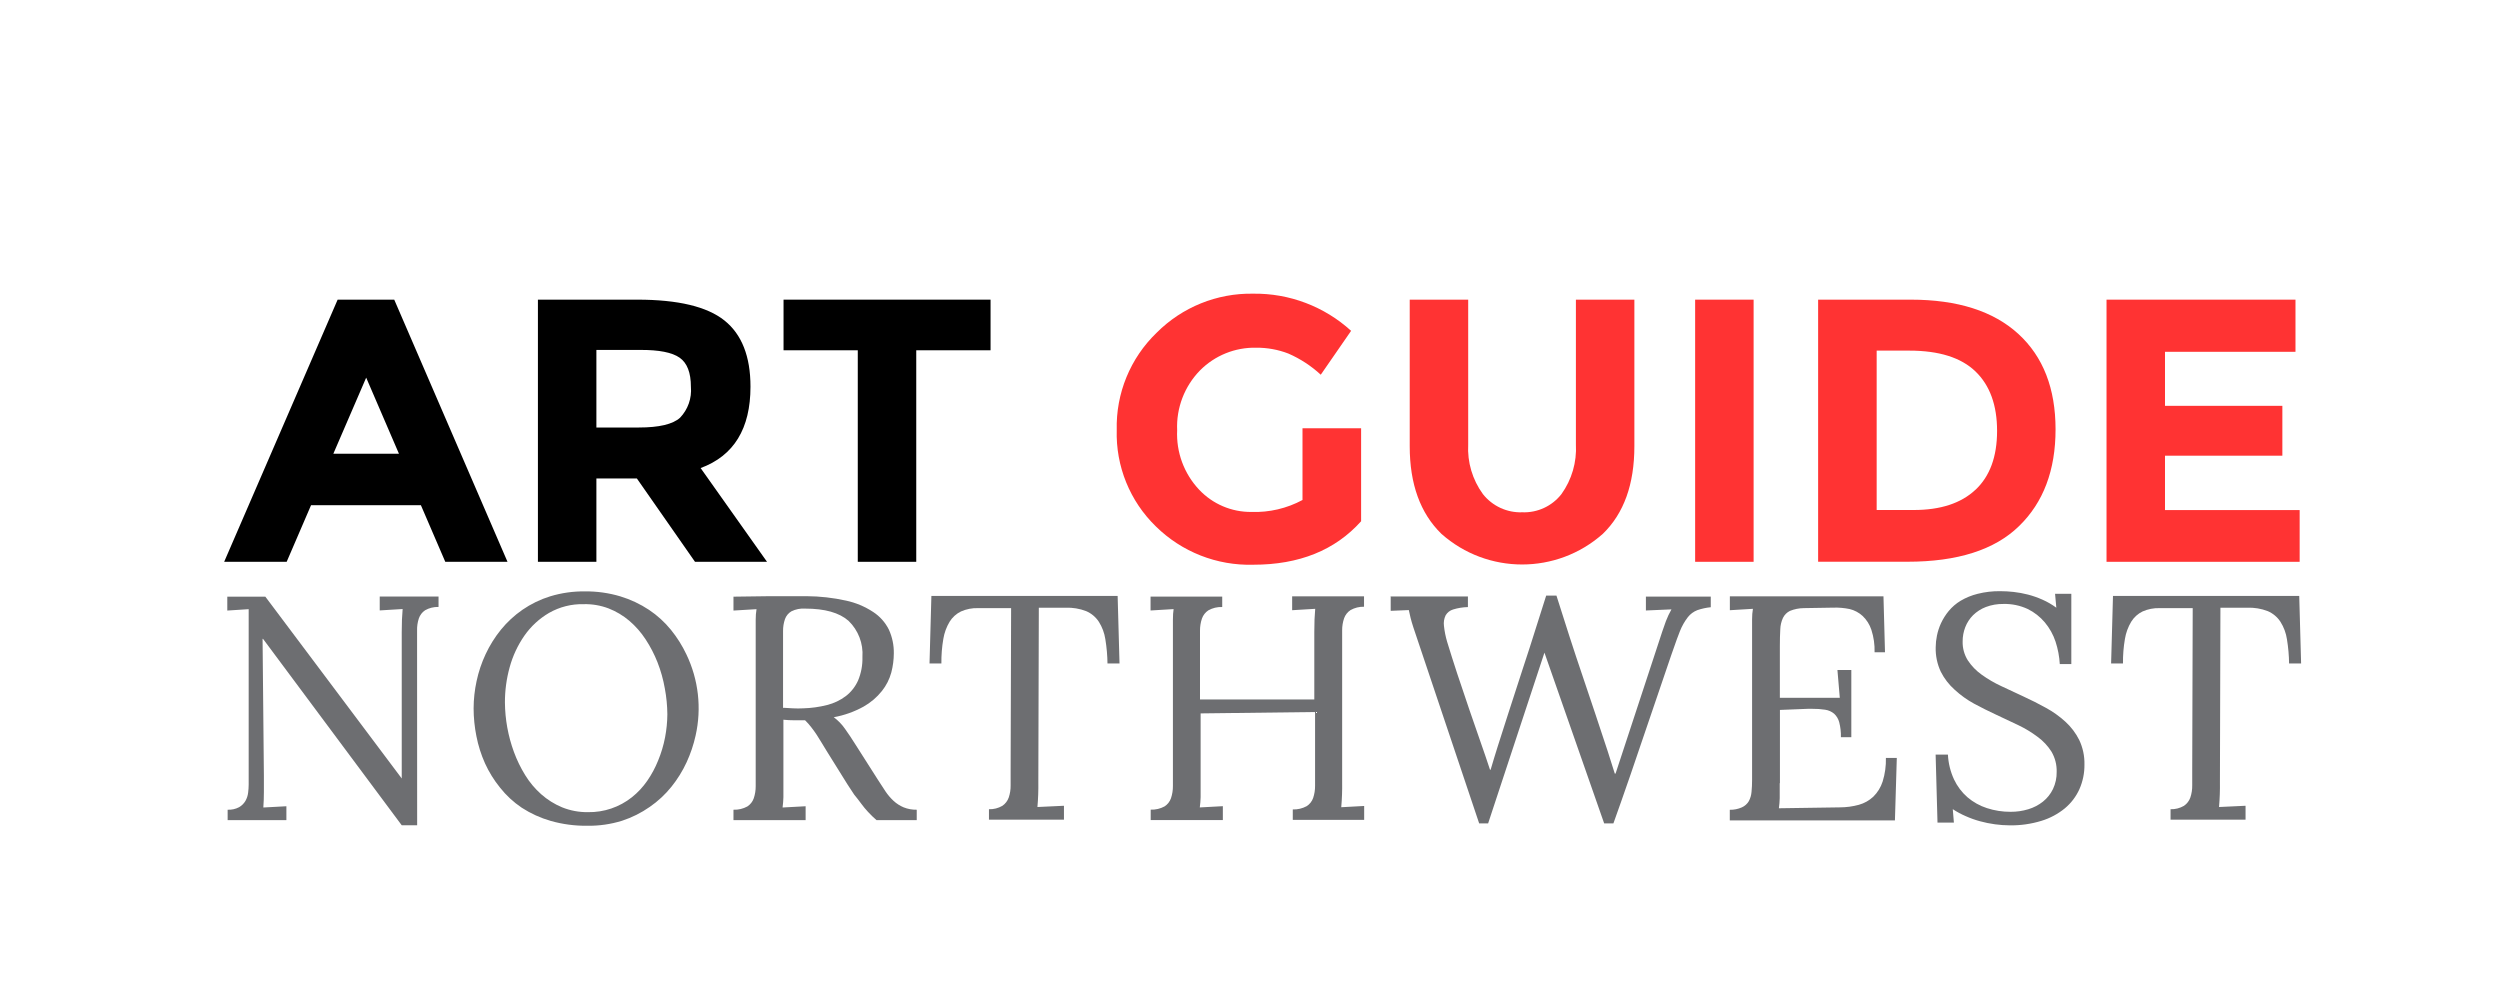
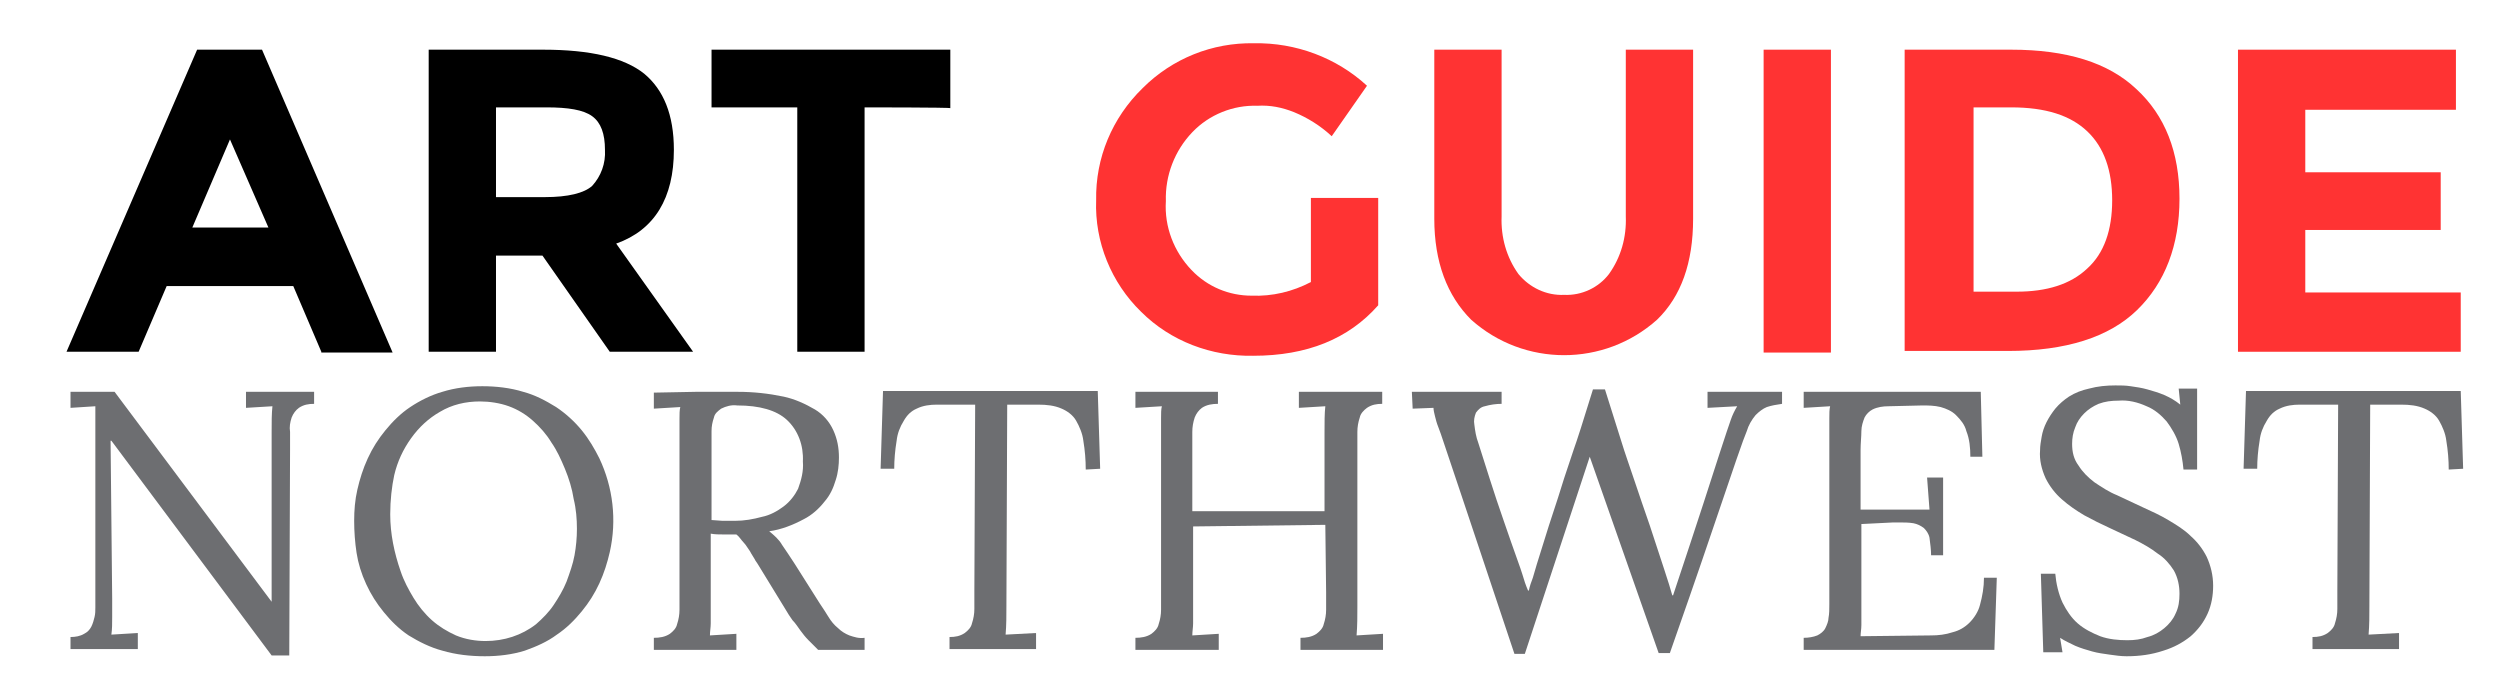
- <svg xmlns="http://www.w3.org/2000/svg" id="Layer_1" data-name="Layer 1" viewBox="0 0 360 144">
-   <defs>
-     <style>.cls-1{fill:#f33;}.cls-2{fill:#6d6e71;}</style>
-   </defs>
-   <path d="M64.12,80.9l-3.51-8.15H44.79L41.28,80.9h-9L48.62,43.15h8.15L73.08,80.9h-9ZM52.73,54.38L48,65.34h9.45Z" />
-   <path d="M108.07,55.68q0,9.07-7.18,11.72l9.56,13.5H100.08l-8.37-12H85.88v12H77.46V43.15H91.77q8.8,0,12.55,3T108.07,55.68ZM97.92,60.16a5.71,5.71,0,0,0,1.57-4.46q0-3.05-1.62-4.19T92.2,50.39H85.88V61.56H92Q96.36,61.56,97.92,60.16Z" />
-   <path d="M131.94,50.44V80.9h-8.42V50.44H112.83V43.15h29.81v7.29H131.94Z" />
-   <path class="cls-1" d="M187.56,61.67H196V75.06q-5.62,6.27-15.55,6.26a19.2,19.2,0,0,1-14-5.51,18.61,18.61,0,0,1-5.64-13.9,18.79,18.79,0,0,1,5.75-14,19.14,19.14,0,0,1,13.88-5.62,20.53,20.53,0,0,1,14.12,5.35l-4.37,6.32a16.72,16.72,0,0,0-4.67-3.05,12.54,12.54,0,0,0-4.62-.84,11.06,11.06,0,0,0-8.1,3.27,11.59,11.59,0,0,0-3.29,8.61,11.68,11.68,0,0,0,3.16,8.56,10.2,10.2,0,0,0,7.53,3.21A14.46,14.46,0,0,0,187.56,72V61.67Z" />
-   <path class="cls-1" d="M213.54,71.15a6.9,6.9,0,0,0,5.67,2.62,6.82,6.82,0,0,0,5.64-2.62A11.21,11.21,0,0,0,226.93,64V43.15h8.42V64.26q0,8.21-4.54,12.61a17.51,17.51,0,0,1-23.25,0Q203,72.42,203,64.26V43.15h8.42V64A11.11,11.11,0,0,0,213.54,71.15Z" />
-   <path class="cls-1" d="M244.1,43.15h8.42V80.9H244.1V43.15Z" />
-   <path class="cls-1" d="M290.65,48.09Q296,53,296,61.83t-5.26,13.93q-5.26,5.13-16.07,5.13H261.81V43.15h13.34Q285.25,43.15,290.65,48.09Zm-6.18,22.44q3.11-2.92,3.11-8.48t-3.11-8.56q-3.11-3-9.53-3h-4.7V73.44h5.35Q281.36,73.44,284.46,70.53Z" />
-   <path class="cls-1" d="M330.55,43.15v7.51H311.76v7.78h16.9v7.18h-16.9v7.83h19.39V80.9H303.34V43.15h27.22Z" />
-   <path class="cls-2" d="M60.07,118.84H57.85L37.88,92H37.81L38,111.71q0,1.19,0,2.33t-0.08,2.24l3.32-.18v2H32.78v-1.5a3.17,3.17,0,0,0,1.66-.37,2.51,2.51,0,0,0,.91-0.91,3.15,3.15,0,0,0,.38-1.17,9.61,9.61,0,0,0,.08-1.17l0-25.26-3.08.2v-2h5.48L57.85,112.1h0l0-21.07q0-1.93.13-3.33l-3.3.2v-2h8.47v1.5a3.7,3.7,0,0,0-1.94.48,2.31,2.31,0,0,0-.9,1.18,5.16,5.16,0,0,0-.25,1.75q0,1,0,2.25Z" />
-   <path class="cls-2" d="M68.2,102a18.82,18.82,0,0,1,.43-3.93,18,18,0,0,1,1.3-3.87,17.06,17.06,0,0,1,2.2-3.52,15,15,0,0,1,3.1-2.87,14.74,14.74,0,0,1,4-1.94,16.46,16.46,0,0,1,5-.71,17.1,17.1,0,0,1,5.11.72,15.75,15.75,0,0,1,4.12,1.94,14.33,14.33,0,0,1,3.16,2.88,17.44,17.44,0,0,1,2.22,3.53,17.9,17.9,0,0,1,1.33,11.68,19,19,0,0,1-1.3,3.86,17,17,0,0,1-2.19,3.53,14.67,14.67,0,0,1-3.11,2.89,15.17,15.17,0,0,1-4,2,16.1,16.1,0,0,1-5,.72,18.51,18.51,0,0,1-5.27-.7,15.51,15.51,0,0,1-4.17-1.9A13.69,13.69,0,0,1,72,113.41a16.18,16.18,0,0,1-2.16-3.49A18,18,0,0,1,68.6,106,20.63,20.63,0,0,1,68.2,102Zm4.51-.84A21.21,21.21,0,0,0,74,108.27a18.47,18.47,0,0,0,1.62,3.34,12.22,12.22,0,0,0,2.31,2.76,10.75,10.75,0,0,0,3,1.88,9.63,9.63,0,0,0,3.74.7A9.88,9.88,0,0,0,91,114.8a11,11,0,0,0,2.2-2.36,14.77,14.77,0,0,0,1.57-2.92,17.22,17.22,0,0,0,1-3.34,18.44,18.44,0,0,0,.33-3.33,21.26,21.26,0,0,0-.36-3.69,19.66,19.66,0,0,0-1.06-3.79,18.1,18.1,0,0,0-1.71-3.3,12.59,12.59,0,0,0-2.34-2.67,10.53,10.53,0,0,0-3-1.79A9.44,9.44,0,0,0,84.06,87a9.59,9.59,0,0,0-5,1.26,11.27,11.27,0,0,0-3.55,3.28,14.83,14.83,0,0,0-2.12,4.55A18.78,18.78,0,0,0,72.71,101.15Z" />
-   <path class="cls-2" d="M115.93,103.72q-0.76,0-1.55,0t-1.57-.08v9q0,1.26,0,2.16a13.24,13.24,0,0,1-.12,1.48l3.32-.18v2H105.62v-1.5a3.84,3.84,0,0,0,2-.47,2.3,2.3,0,0,0,.92-1.17,5.33,5.33,0,0,0,.28-1.76q0-1,0-2.24V91.05q0-.94,0-1.79t0.12-1.54l-3.32.2v-2l5.23-.07q2.63,0,5.3,0a26.87,26.87,0,0,1,5.69.64,11.5,11.5,0,0,1,3.89,1.63A6.46,6.46,0,0,1,128,90.67a7.92,7.92,0,0,1,.71,3.41,11.08,11.08,0,0,1-.36,2.75A7.34,7.34,0,0,1,127,99.5a9.09,9.09,0,0,1-2.64,2.25,14,14,0,0,1-4.3,1.53,7.15,7.15,0,0,1,1.62,1.67q0.72,1,1.57,2.36l3.14,4.93q0.58,0.92,1.12,1.72a7.69,7.69,0,0,0,1.18,1.38,5,5,0,0,0,1.44.92,4.8,4.8,0,0,0,1.88.34v1.5h-5.79a15,15,0,0,1-1.21-1.17q-0.54-.58-1-1.21T123,114.42q-0.45-.66-0.94-1.43L119,108.08q-0.31-.49-0.65-1.07t-0.72-1.16q-0.38-.58-0.81-1.13A9,9,0,0,0,115.93,103.72Zm-3.12-1.8,1.38,0.08a13.84,13.84,0,0,0,1.47,0,15.54,15.54,0,0,0,3.45-.48,7.51,7.51,0,0,0,2.7-1.29A5.86,5.86,0,0,0,123.56,98a8.14,8.14,0,0,0,.63-3.38,6.61,6.61,0,0,0-2-5.22q-2-1.76-6.23-1.76a3.86,3.86,0,0,0-2,.39,2.14,2.14,0,0,0-.92,1.11,5.11,5.11,0,0,0-.28,1.73q0,1,0,2.25v8.85Z" />
-   <path class="cls-2" d="M159.48,95.61a23.6,23.6,0,0,0-.31-3.56,6.49,6.49,0,0,0-.94-2.52A4.1,4.1,0,0,0,156.4,88a7.43,7.43,0,0,0-2.92-.49l-3.89,0-0.07,25.06a35.18,35.18,0,0,1-.13,3.64l3.82-.18v2h-10.8v-1.5a3.63,3.63,0,0,0,1.93-.49,2.41,2.41,0,0,0,.92-1.2,5.24,5.24,0,0,0,.27-1.76v-2.18l0.07-23.33-4.76,0a5.62,5.62,0,0,0-2.46.48,3.94,3.94,0,0,0-1.63,1.47,7,7,0,0,0-.91,2.48,19.47,19.47,0,0,0-.28,3.54h-1.71l0.27-9.73h26.82l0.27,9.73h-1.73Z" />
-   <path class="cls-2" d="M189.35,102.53l-16.46.2v9.9q0,1.26,0,2.16a13.24,13.24,0,0,1-.12,1.48l3.32-.18v2H165.7v-1.5a3.85,3.85,0,0,0,2-.47,2.3,2.3,0,0,0,.92-1.17,5.34,5.34,0,0,0,.28-1.77q0-1,0-2.24V91q0-.94,0-1.79T169,87.71l-3.32.2v-2H176v1.5a3.77,3.77,0,0,0-2,.48,2.36,2.36,0,0,0-.92,1.18,5.33,5.33,0,0,0-.28,1.75q0,1,0,2.25v7.65h16.46V91q0-1.94.13-3.33l-3.32.2v-2h10.35v1.5a3.79,3.79,0,0,0-1.94.48,2.34,2.34,0,0,0-.93,1.18,5.3,5.3,0,0,0-.28,1.75q0,1,0,2.25v19.57a35.22,35.22,0,0,1-.13,3.64l3.3-.18v2H186.16v-1.5a3.92,3.92,0,0,0,2-.47,2.29,2.29,0,0,0,.93-1.17,5.34,5.34,0,0,0,.28-1.77q0-1,0-2.24v-8.41Z" />
-   <path class="cls-2" d="M200.22,85.89h11.16v1.53a7.88,7.88,0,0,0-2.12.34,1.86,1.86,0,0,0-1.09.85,2.7,2.7,0,0,0-.24,1.52,12.92,12.92,0,0,0,.46,2.3q1.28,4.2,3.22,9.83t2.28,6.58q0.34,1,.67,2h0.09q0.22-.76.49-1.64l0.53-1.71q0.26-.83,1.54-4.81t1.9-5.86l1.17-3.58q0.55-1.7,2.37-7.47h1.48q2.25,7.1,2.83,8.8t2.75,8.18q2.17,6.47,2.82,8.65h0.11q4.76-14.42,5.83-17.73t1.42-4.22a12.11,12.11,0,0,1,.8-1.7l-3.68.16v-2h9.34v1.53a8.54,8.54,0,0,0-1.93.42,3.21,3.21,0,0,0-1.36,1,8.29,8.29,0,0,0-1.14,2q-0.55,1.28-4,11.52t-5.59,16.19H231l-8.6-24.59-8.11,24.59H213q-8.6-25.67-8.93-26.6t-0.56-1.67q-0.24-.74-0.39-1.34t-0.25-1.11l-2.61.11v-2Z" />
-   <path class="cls-2" d="M256.28,112.79q0,1.28,0,2.15a13,13,0,0,1-.12,1.45l8.8-.13a10.39,10.39,0,0,0,2.72-.37,5,5,0,0,0,2.08-1.17,5.35,5.35,0,0,0,1.34-2.18,10.5,10.5,0,0,0,.47-3.4h1.57l-0.27,9H249.09v-1.53a4.07,4.07,0,0,0,1.74-.35,2.21,2.21,0,0,0,1-.89,3.43,3.43,0,0,0,.39-1.34q0.08-.77.08-1.72V91q0-.94,0-1.79t0.12-1.54l-3.32.2v-2h22.12l0.22,8.06h-1.5a9.57,9.57,0,0,0-.46-3.23,4.85,4.85,0,0,0-1.26-2,4.23,4.23,0,0,0-1.88-1A10,10,0,0,0,264,87.5l-4.25.07a5.41,5.41,0,0,0-2,.4,2.19,2.19,0,0,0-1,1,4.22,4.22,0,0,0-.39,1.67q-0.06,1-.06,2.43v7.41h8.63l-0.34-4h2v9.68h-1.5a7.79,7.79,0,0,0-.24-2.15,2.54,2.54,0,0,0-.74-1.24,2.59,2.59,0,0,0-1.28-.57,11.14,11.14,0,0,0-1.87-.13h-0.65l-4,.16v10.53Z" />
-   <path class="cls-2" d="M281.36,118.45H279l-0.27-9.79h1.77a9.66,9.66,0,0,0,.88,3.58,7.81,7.81,0,0,0,1.94,2.57,8.17,8.17,0,0,0,2.8,1.56,10.81,10.81,0,0,0,3.41.53,8.6,8.6,0,0,0,2.55-.37,6.29,6.29,0,0,0,2.11-1.1,5.22,5.22,0,0,0,1.44-1.81,5.54,5.54,0,0,0,.53-2.47,5.45,5.45,0,0,0-.74-2.9,7.82,7.82,0,0,0-2-2.14,16.28,16.28,0,0,0-2.79-1.69l-3.18-1.5q-1.62-.75-3.18-1.59a14.05,14.05,0,0,1-2.79-2,8.79,8.79,0,0,1-2-2.59,7.8,7.8,0,0,1-.74-3.53,8.59,8.59,0,0,1,.18-1.68,8.08,8.08,0,0,1,.59-1.8,8.27,8.27,0,0,1,1.1-1.74,6.8,6.8,0,0,1,1.72-1.48,9.16,9.16,0,0,1,2.45-1,12.65,12.65,0,0,1,3.28-.38,17.37,17.37,0,0,1,1.91.11,14.82,14.82,0,0,1,2.06.38,13.26,13.26,0,0,1,2.08.73,10.6,10.6,0,0,1,2,1.16l-0.18-2h2.34V95.63h-1.66A12.78,12.78,0,0,0,296,92.4a8.5,8.5,0,0,0-1.54-2.77A7.6,7.6,0,0,0,292,87.7a7.83,7.83,0,0,0-3.5-.73,6.83,6.83,0,0,0-2.54.44,5.38,5.38,0,0,0-1.84,1.18A5,5,0,0,0,283,90.31a5.61,5.61,0,0,0-.38,2.06,4.9,4.9,0,0,0,.75,2.73,7.82,7.82,0,0,0,2,2.06,17.27,17.27,0,0,0,2.81,1.64l3.21,1.5q1.64,0.75,3.21,1.62a14.38,14.38,0,0,1,2.81,2,9,9,0,0,1,2,2.64,7.85,7.85,0,0,1,.75,3.55,8.5,8.5,0,0,1-.72,3.52,7.7,7.7,0,0,1-2.09,2.76,9.88,9.88,0,0,1-3.38,1.81,14.79,14.79,0,0,1-4.57.65,16.1,16.1,0,0,1-2.12-.15,16.58,16.58,0,0,1-2.16-.44,14.1,14.1,0,0,1-2.07-.74,11.89,11.89,0,0,1-1.85-1Z" />
-   <path class="cls-2" d="M329.63,95.61a23.6,23.6,0,0,0-.31-3.56,6.49,6.49,0,0,0-.94-2.52A4.1,4.1,0,0,0,326.55,88a7.43,7.43,0,0,0-2.92-.49l-3.89,0-0.07,25.06a35.18,35.18,0,0,1-.13,3.64l3.82-.18v2h-10.8v-1.5a3.63,3.63,0,0,0,1.93-.49,2.41,2.41,0,0,0,.92-1.2,5.24,5.24,0,0,0,.27-1.76v-2.18l0.07-23.33-4.76,0a5.62,5.62,0,0,0-2.46.48,3.94,3.94,0,0,0-1.63,1.47,7,7,0,0,0-.91,2.48,19.47,19.47,0,0,0-.28,3.54H304l0.27-9.73h26.82l0.27,9.73h-1.73Z" />
+ <svg xmlns="http://www.w3.org/2000/svg" version="1.1" id="Layer_1" x="0px" y="0px" viewBox="0 0 312 87" style="enable-background:new 0 0 312 87;" xml:space="preserve">
+   <style type="text/css">
+ 	.st0{fill:#FF3333;}
+ 	.st1{fill:#6D6E71;}
+ </style>
+   <path d="M40.1,43.9l-3.5-8.2H20.8l-3.5,8.2h-9L24.6,6.2h8.1l16.3,37.8H40.1L40.1,43.9z M28.7,17.4l-4.7,11h9.5L28.7,17.4z" />
+   <path d="M84.1,18.7c0,6-2.4,10-7.2,11.7l9.6,13.5H76.1l-8.4-12h-5.8v12h-8.4V6.2h14.3c5.9,0,10.1,1,12.6,3  C82.8,11.2,84.1,14.3,84.1,18.7z M73.9,23.2c1.1-1.2,1.7-2.8,1.6-4.5c0-2-0.5-3.4-1.6-4.2c-1.1-0.8-3-1.1-5.7-1.1h-6.3v11.2H68  C70.9,24.6,72.9,24.1,73.9,23.2z" />
+   <path d="M107.9,13.4v30.5h-8.4V13.4H88.8V6.2h29.8v7.3C118.6,13.4,107.9,13.4,107.9,13.4z" />
+   <path class="st0" d="M163.6,24.7h8.4v13.4c-3.7,4.2-8.9,6.3-15.6,6.3c-5.2,0.1-10.3-1.8-14-5.5c-3.7-3.6-5.8-8.7-5.6-13.9  c-0.1-5.3,2-10.3,5.8-14c3.7-3.7,8.7-5.7,13.9-5.6c5.2-0.1,10.3,1.8,14.1,5.3l-4.4,6.3c-1.4-1.3-3-2.3-4.7-3c-1.5-0.6-3-0.9-4.6-0.8  c-3-0.1-6,1.1-8.1,3.3c-2.2,2.3-3.4,5.4-3.3,8.6c-0.2,3.2,1,6.3,3.2,8.6c2,2.1,4.7,3.2,7.5,3.2c2.6,0.1,5.1-0.5,7.4-1.7V24.7z" />
+   <path class="st0" d="M189.5,34.2c1.4,1.7,3.5,2.7,5.7,2.6c2.2,0.1,4.3-0.9,5.6-2.6c1.5-2.1,2.2-4.6,2.1-7.2V6.2h8.4v21.1  c0,5.5-1.5,9.7-4.5,12.6c-6.6,5.9-16.6,5.9-23.2,0c-3-3-4.6-7.2-4.6-12.6V6.2h8.4V27C187.3,29.6,188,32.1,189.5,34.2z" />
+   <path class="st0" d="M220.1,6.2h8.4v37.8h-8.4V6.2z" />
+   <path class="st0" d="M266.6,11.1c3.6,3.3,5.4,7.9,5.4,13.7s-1.8,10.5-5.3,13.9c-3.5,3.4-8.9,5.1-16.1,5.1h-12.9V6.2h13.3  C257.9,6.2,263.1,7.8,266.6,11.1z M260.5,33.5c2.1-1.9,3.1-4.8,3.1-8.5c0-3.7-1-6.6-3.1-8.6c-2.1-2-5.2-3-9.5-3h-4.7v23h5.4  C255.4,36.4,258.4,35.5,260.5,33.5L260.5,33.5z" />
+   <path class="st0" d="M306.5,6.2v7.5h-18.8v7.8h16.9v7.2h-16.9v7.8h19.4v7.4h-27.8V6.2H306.5L306.5,6.2z" />
+   <path class="st1" d="M36.1,81.8h-2.2L13.9,55h-0.1L14,74.7c0,0.8,0,1.6,0,2.3c0,0.8,0,1.5-0.1,2.2l3.3-0.2v2H8.8v-1.5  c0.6,0,1.2-0.1,1.7-0.4c0.4-0.2,0.7-0.5,0.9-0.9c0.2-0.4,0.3-0.8,0.4-1.2c0.1-0.4,0.1-0.8,0.1-1.2V50.7l-3.1,0.2v-2h5.5l19.6,26.2  l0,0V54c0-1.3,0-2.4,0.1-3.3l-3.3,0.2v-2h8.5v1.5c-0.7,0-1.3,0.1-1.9,0.5c-0.4,0.3-0.7,0.7-0.9,1.2c-0.2,0.6-0.3,1.2-0.2,1.8  c0,0.7,0,1.4,0,2.2L36.1,81.8z" />
+   <path class="st1" d="M44.2,65c0-1.3,0.1-2.6,0.4-3.9c0.3-1.3,0.7-2.6,1.3-3.9c0.6-1.3,1.3-2.4,2.2-3.5c0.9-1.1,1.9-2.1,3.1-2.9  c1.2-0.8,2.6-1.5,4-1.9c1.6-0.5,3.3-0.7,5-0.7c1.7,0,3.5,0.2,5.1,0.7c1.5,0.4,2.8,1.1,4.1,1.9c1.2,0.8,2.3,1.8,3.2,2.9  c0.9,1.1,1.6,2.3,2.2,3.5c1.7,3.6,2.2,7.7,1.3,11.7c-0.3,1.3-0.7,2.6-1.3,3.9c-0.6,1.3-1.3,2.4-2.2,3.5c-0.9,1.1-1.9,2.1-3.1,2.9  c-1.2,0.9-2.6,1.5-4,2c-1.6,0.5-3.3,0.7-5,0.7c-1.8,0-3.6-0.2-5.3-0.7c-1.5-0.4-2.9-1.1-4.2-1.9c-1.2-0.8-2.2-1.8-3.1-2.9  c-0.9-1.1-1.6-2.2-2.2-3.5c-0.6-1.3-1-2.6-1.2-3.9C44.3,67.7,44.2,66.3,44.2,65z M48.7,64.2c0,2.4,0.5,4.8,1.3,7.1  c0.4,1.2,1,2.3,1.6,3.3c0.6,1,1.4,2,2.3,2.8c0.9,0.8,1.9,1.4,3,1.9c1.2,0.5,2.5,0.7,3.7,0.7c2.3,0,4.5-0.7,6.3-2.1  c0.8-0.7,1.6-1.5,2.2-2.4c0.6-0.9,1.2-1.9,1.6-2.9c0.4-1.1,0.8-2.2,1-3.3c0.2-1.1,0.3-2.2,0.3-3.3c0-1.2-0.1-2.5-0.4-3.7  c-0.2-1.3-0.6-2.6-1.1-3.8c-0.5-1.2-1-2.3-1.7-3.3c-0.6-1-1.4-1.9-2.3-2.7c-0.9-0.8-1.9-1.4-3-1.8c-1.1-0.4-2.4-0.6-3.6-0.6  c-1.8,0-3.5,0.4-5,1.3c-1.4,0.8-2.6,1.9-3.6,3.3c-1,1.4-1.7,2.9-2.1,4.6C48.9,60.7,48.7,62.4,48.7,64.2L48.7,64.2z" />
+   <path class="st1" d="M91.9,66.7c-0.5,0-1,0-1.6,0c-0.5,0-1.1,0-1.6-0.1v9c0,0.8,0,1.6,0,2.2c0,0.5-0.1,1-0.1,1.5l3.3-0.2v2H81.6  v-1.5c0.7,0,1.4-0.1,2-0.5c0.4-0.3,0.8-0.7,0.9-1.2c0.2-0.6,0.3-1.2,0.3-1.8c0-0.7,0-1.4,0-2.2V54.1c0-0.6,0-1.2,0-1.8  s0-1.1,0.1-1.5l-3.3,0.2v-2l5.2-0.1c1.8,0,3.5,0,5.3,0c1.9,0,3.8,0.2,5.7,0.6c1.4,0.3,2.7,0.9,3.9,1.6c1,0.6,1.8,1.5,2.3,2.6  c0.5,1.1,0.7,2.2,0.7,3.4c0,0.9-0.1,1.9-0.4,2.8c-0.3,1-0.7,1.9-1.4,2.7c-0.7,0.9-1.6,1.7-2.6,2.2c-1.3,0.7-2.8,1.3-4.3,1.5  c0.6,0.5,1.2,1,1.6,1.7c0.5,0.7,1,1.5,1.6,2.4l3.1,4.9c0.4,0.6,0.8,1.2,1.1,1.7c0.3,0.5,0.7,1,1.2,1.4c0.4,0.4,0.9,0.7,1.4,0.9  c0.6,0.2,1.2,0.4,1.9,0.3v1.5h-5.8c-0.4-0.4-0.8-0.8-1.2-1.2c-0.4-0.4-0.7-0.8-1-1.2s-0.6-0.9-1-1.3c-0.3-0.4-0.6-0.9-0.9-1.4  L95,71.1c-0.2-0.3-0.4-0.7-0.7-1.1c-0.2-0.4-0.5-0.8-0.7-1.2c-0.3-0.4-0.5-0.8-0.8-1.1C92.5,67.4,92.3,67,91.9,66.7z M88.8,64.9  l1.4,0.1c0.5,0,1,0,1.5,0c1.2,0,2.3-0.2,3.4-0.5c1-0.2,1.9-0.7,2.7-1.3c0.8-0.6,1.4-1.4,1.8-2.2c0.4-1.1,0.7-2.2,0.6-3.4  c0.1-2-0.6-3.9-2-5.2c-1.3-1.2-3.4-1.8-6.2-1.8c-0.7-0.1-1.4,0.1-2,0.4c-0.4,0.3-0.8,0.6-0.9,1.1c-0.2,0.6-0.3,1.1-0.3,1.7  c0,0.7,0,1.4,0,2.2L88.8,64.9L88.8,64.9z" />
+   <path class="st1" d="M135.5,58.6c0-1.2-0.1-2.4-0.3-3.6c-0.1-0.9-0.5-1.8-0.9-2.5c-0.4-0.7-1.1-1.2-1.8-1.5  c-0.9-0.4-1.9-0.5-2.9-0.5h-3.9l-0.1,25.1c0,1.2,0,2.4-0.1,3.6l3.8-0.2v2h-10.8v-1.5c0.7,0,1.3-0.1,1.9-0.5c0.4-0.3,0.8-0.7,0.9-1.2  c0.2-0.6,0.3-1.2,0.3-1.8v-2.2l0.1-23.3h-4.8c-0.8,0-1.7,0.1-2.5,0.5c-0.7,0.3-1.2,0.8-1.6,1.5c-0.5,0.8-0.8,1.6-0.9,2.5  c-0.2,1.2-0.3,2.4-0.3,3.5h-1.7l0.3-9.7h26.8l0.3,9.7L135.5,58.6L135.5,58.6z" />
+   <path class="st1" d="M165.4,65.5l-16.5,0.2v9.9c0,0.8,0,1.6,0,2.2c0,0.5-0.1,1-0.1,1.5l3.3-0.2v2h-10.4v-1.5c0.7,0,1.4-0.1,2-0.5  c0.4-0.3,0.8-0.7,0.9-1.2c0.2-0.6,0.3-1.2,0.3-1.8c0-0.7,0-1.4,0-2.2V54c0-0.6,0-1.2,0-1.8s0-1.1,0.1-1.5l-3.3,0.2v-2H152v1.5  c-0.7,0-1.4,0.1-2,0.5c-0.4,0.3-0.7,0.7-0.9,1.2c-0.2,0.6-0.3,1.2-0.3,1.8c0,0.7,0,1.4,0,2.2v7.7h16.5V54c0-1.3,0-2.4,0.1-3.3  l-3.3,0.2v-2h10.4v1.5c-0.7,0-1.3,0.1-1.9,0.5c-0.4,0.3-0.8,0.7-0.9,1.2c-0.2,0.6-0.3,1.2-0.3,1.8c0,0.7,0,1.4,0,2.2v19.6  c0,1.2,0,2.4-0.1,3.6l3.3-0.2v2h-10.3v-1.5c0.7,0,1.4-0.1,2-0.5c0.4-0.3,0.8-0.7,0.9-1.2c0.2-0.6,0.3-1.2,0.3-1.8c0-0.7,0-1.4,0-2.2  L165.4,65.5L165.4,65.5z" />
+   <path class="st1" d="M176.2,48.9h11.2v1.5c-0.7,0-1.4,0.1-2.1,0.3c-0.5,0.1-0.8,0.4-1.1,0.8c-0.2,0.5-0.3,1-0.2,1.5  c0.1,0.8,0.2,1.5,0.5,2.3c0.9,2.8,1.9,6.1,3.2,9.8c1.3,3.8,2.1,5.9,2.3,6.6c0.2,0.7,0.4,1.3,0.7,2h0.1c0.1-0.5,0.3-1.1,0.5-1.6  l0.5-1.7c0.2-0.6,0.7-2.2,1.5-4.8c0.9-2.7,1.5-4.6,1.9-5.9l1.2-3.6c0.4-1.1,1.2-3.6,2.4-7.5h1.5c1.5,4.7,2.4,7.7,2.8,8.8  c0.4,1.1,1.3,3.9,2.8,8.2c1.4,4.3,2.4,7.2,2.8,8.7h0.1c3.2-9.6,5.1-15.5,5.8-17.7c0.7-2.2,1.2-3.6,1.4-4.2c0.2-0.6,0.5-1.2,0.8-1.7  l-3.7,0.2v-2h9.3v1.5c-0.7,0.1-1.3,0.2-1.9,0.4c-0.5,0.2-1,0.6-1.4,1c-0.5,0.6-0.9,1.3-1.1,2c-0.4,0.9-1.7,4.7-4,11.5  s-4.2,12.2-5.6,16.2H207L198.4,57l-8.1,24.6H189c-5.7-17.1-8.7-26-8.9-26.6c-0.2-0.6-0.4-1.2-0.6-1.7c-0.2-0.5-0.3-0.9-0.4-1.3  c-0.1-0.4-0.2-0.8-0.2-1.1l-2.6,0.1L176.2,48.9L176.2,48.9z" />
+   <path class="st1" d="M232.3,75.8c0,0.9,0,1.6,0,2.2c0,0.5-0.1,1-0.1,1.4l8.8-0.1c0.9,0,1.8-0.1,2.7-0.4c0.8-0.2,1.5-0.6,2.1-1.2  c0.6-0.6,1.1-1.4,1.3-2.2c0.3-1.1,0.5-2.2,0.5-3.4h1.6l-0.3,9h-23.8v-1.5c0.6,0,1.2-0.1,1.7-0.3c0.4-0.2,0.8-0.5,1-0.9  c0.2-0.4,0.4-0.9,0.4-1.3c0.1-0.5,0.1-1.1,0.1-1.7V54c0-0.6,0-1.2,0-1.8s0-1.1,0.1-1.5l-3.3,0.2v-2h22.1l0.2,8.1h-1.5  c0-1.1-0.1-2.2-0.5-3.2c-0.2-0.8-0.7-1.4-1.3-2c-0.5-0.5-1.2-0.8-1.9-1c-0.8-0.2-1.6-0.2-2.3-0.2l-4.2,0.1c-0.7,0-1.4,0.1-2,0.4  c-0.4,0.2-0.8,0.6-1,1c-0.2,0.5-0.4,1.1-0.4,1.7c0,0.7-0.1,1.5-0.1,2.4v7.4h8.6l-0.3-4h2v9.7h-1.5c0-0.7-0.1-1.4-0.2-2.2  c-0.1-0.5-0.4-0.9-0.7-1.2c-0.4-0.3-0.8-0.5-1.3-0.6c-0.6-0.1-1.2-0.1-1.9-0.1h-0.6l-4,0.2L232.3,75.8L232.3,75.8z" />
+   <path class="st1" d="M257.4,81.4H255l-0.3-9.8h1.8c0.1,1.2,0.4,2.5,0.9,3.6c0.5,1,1.1,1.9,1.9,2.6c0.8,0.7,1.8,1.2,2.8,1.6  c1.1,0.4,2.3,0.5,3.4,0.5c0.9,0,1.7-0.1,2.5-0.4c0.8-0.2,1.5-0.6,2.1-1.1c0.6-0.5,1.1-1.1,1.4-1.8c0.4-0.8,0.5-1.6,0.5-2.5  c0-1-0.2-2-0.7-2.9c-0.5-0.8-1.2-1.6-2-2.1c-0.9-0.7-1.8-1.2-2.8-1.7l-3.2-1.5c-1.1-0.5-2.1-1-3.2-1.6c-1-0.6-1.9-1.2-2.8-2  c-0.8-0.7-1.5-1.6-2-2.6c-0.5-1.1-0.8-2.3-0.7-3.5c0-0.6,0.1-1.1,0.2-1.7c0.1-0.6,0.3-1.2,0.6-1.8c0.3-0.6,0.7-1.2,1.1-1.7  c0.5-0.6,1.1-1.1,1.7-1.5c0.8-0.5,1.6-0.8,2.5-1c1.1-0.3,2.2-0.4,3.3-0.4c0.6,0,1.3,0,1.9,0.1c0.7,0.1,1.4,0.2,2.1,0.4  c0.7,0.2,1.4,0.4,2.1,0.7c0.7,0.3,1.4,0.7,2,1.2l-0.2-2h2.3v10.1h-1.7c-0.1-1.1-0.3-2.2-0.6-3.2c-0.3-1-0.9-2-1.5-2.8  c-0.7-0.8-1.5-1.5-2.5-1.9c-1.1-0.5-2.3-0.8-3.5-0.7c-0.9,0-1.7,0.1-2.5,0.4c-0.7,0.3-1.3,0.7-1.8,1.2c-0.5,0.5-0.9,1.1-1.1,1.7  c-0.3,0.7-0.4,1.4-0.4,2.1c0,1,0.2,1.9,0.8,2.7c0.5,0.8,1.2,1.5,2,2.1c0.9,0.6,1.8,1.2,2.8,1.6l3.2,1.5c1.1,0.5,2.2,1,3.2,1.6  c1,0.6,2,1.2,2.8,2c0.8,0.7,1.5,1.6,2,2.6c0.5,1.1,0.8,2.3,0.8,3.6c0,1.2-0.2,2.4-0.7,3.5c-0.5,1.1-1.2,2-2.1,2.8  c-1,0.8-2.1,1.4-3.4,1.8c-1.5,0.5-3,0.7-4.6,0.7c-0.7,0-1.4-0.1-2.1-0.2c-0.7-0.1-1.5-0.2-2.2-0.4c-0.7-0.2-1.4-0.4-2.1-0.7  c-0.6-0.3-1.3-0.6-1.9-1L257.4,81.4z" />
+   <path class="st1" d="M305.6,58.6c0-1.2-0.1-2.4-0.3-3.6c-0.1-0.9-0.5-1.8-0.9-2.5c-0.4-0.7-1.1-1.2-1.8-1.5  c-0.9-0.4-1.9-0.5-2.9-0.5h-3.9l-0.1,25.1c0,1.2,0,2.4-0.1,3.6l3.8-0.2v2h-10.8v-1.5c0.7,0,1.3-0.1,1.9-0.5c0.4-0.3,0.8-0.7,0.9-1.2  c0.2-0.6,0.3-1.2,0.3-1.8v-2.2l0.1-23.3H287c-0.8,0-1.7,0.1-2.5,0.5c-0.7,0.3-1.2,0.8-1.6,1.5c-0.5,0.8-0.8,1.6-0.9,2.5  c-0.2,1.2-0.3,2.4-0.3,3.5H280l0.3-9.7h26.8l0.3,9.7L305.6,58.6L305.6,58.6z" />
</svg>
